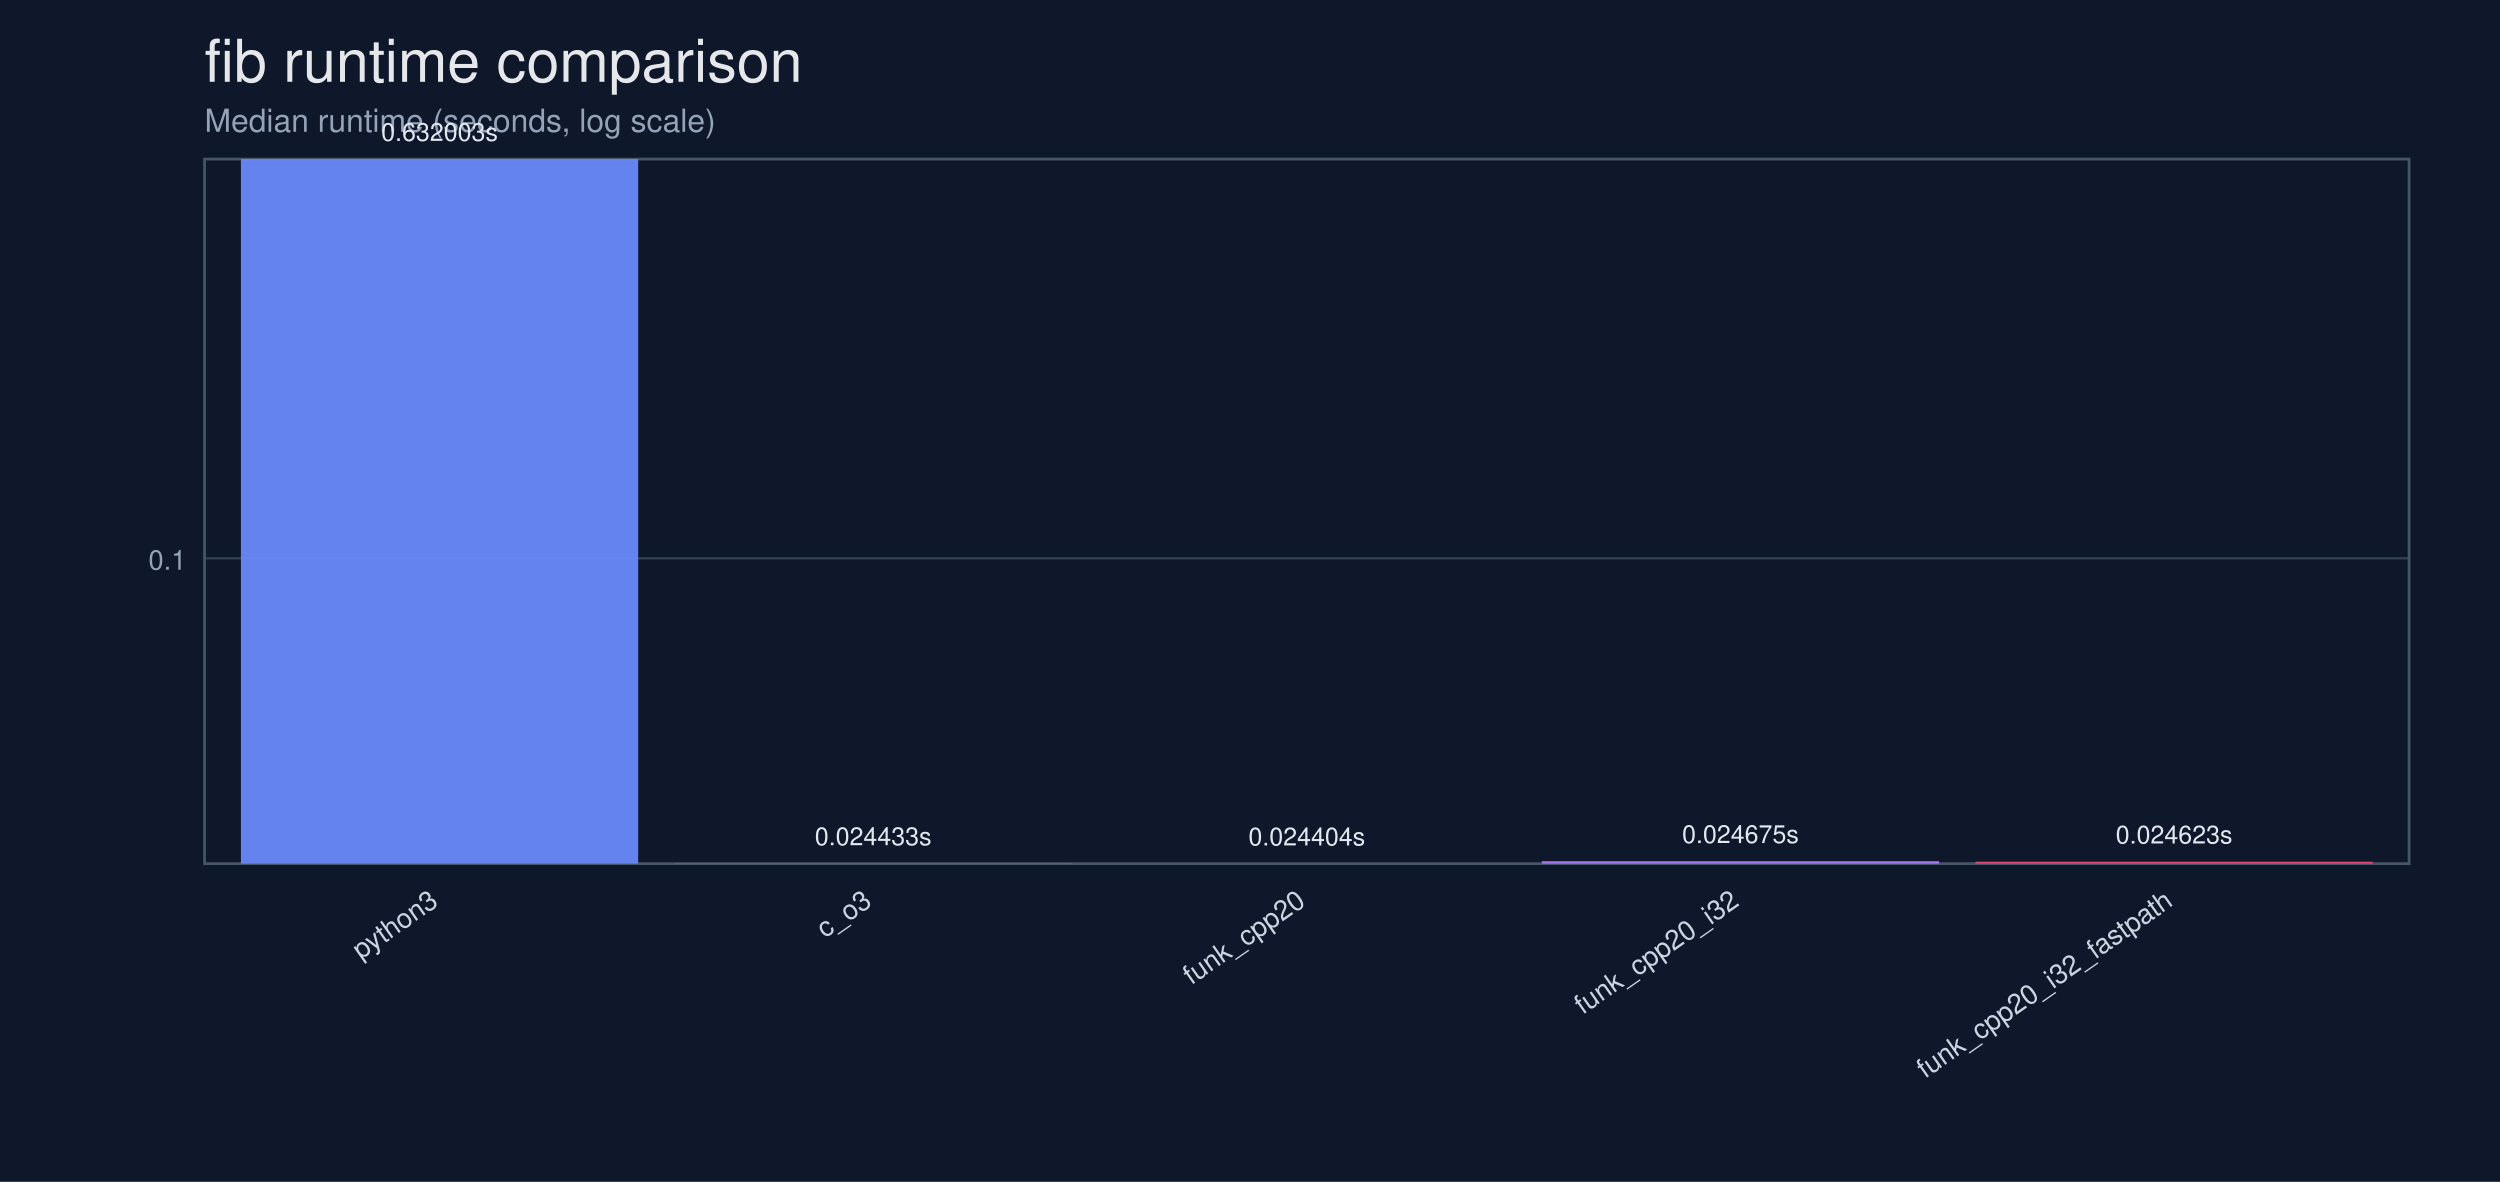
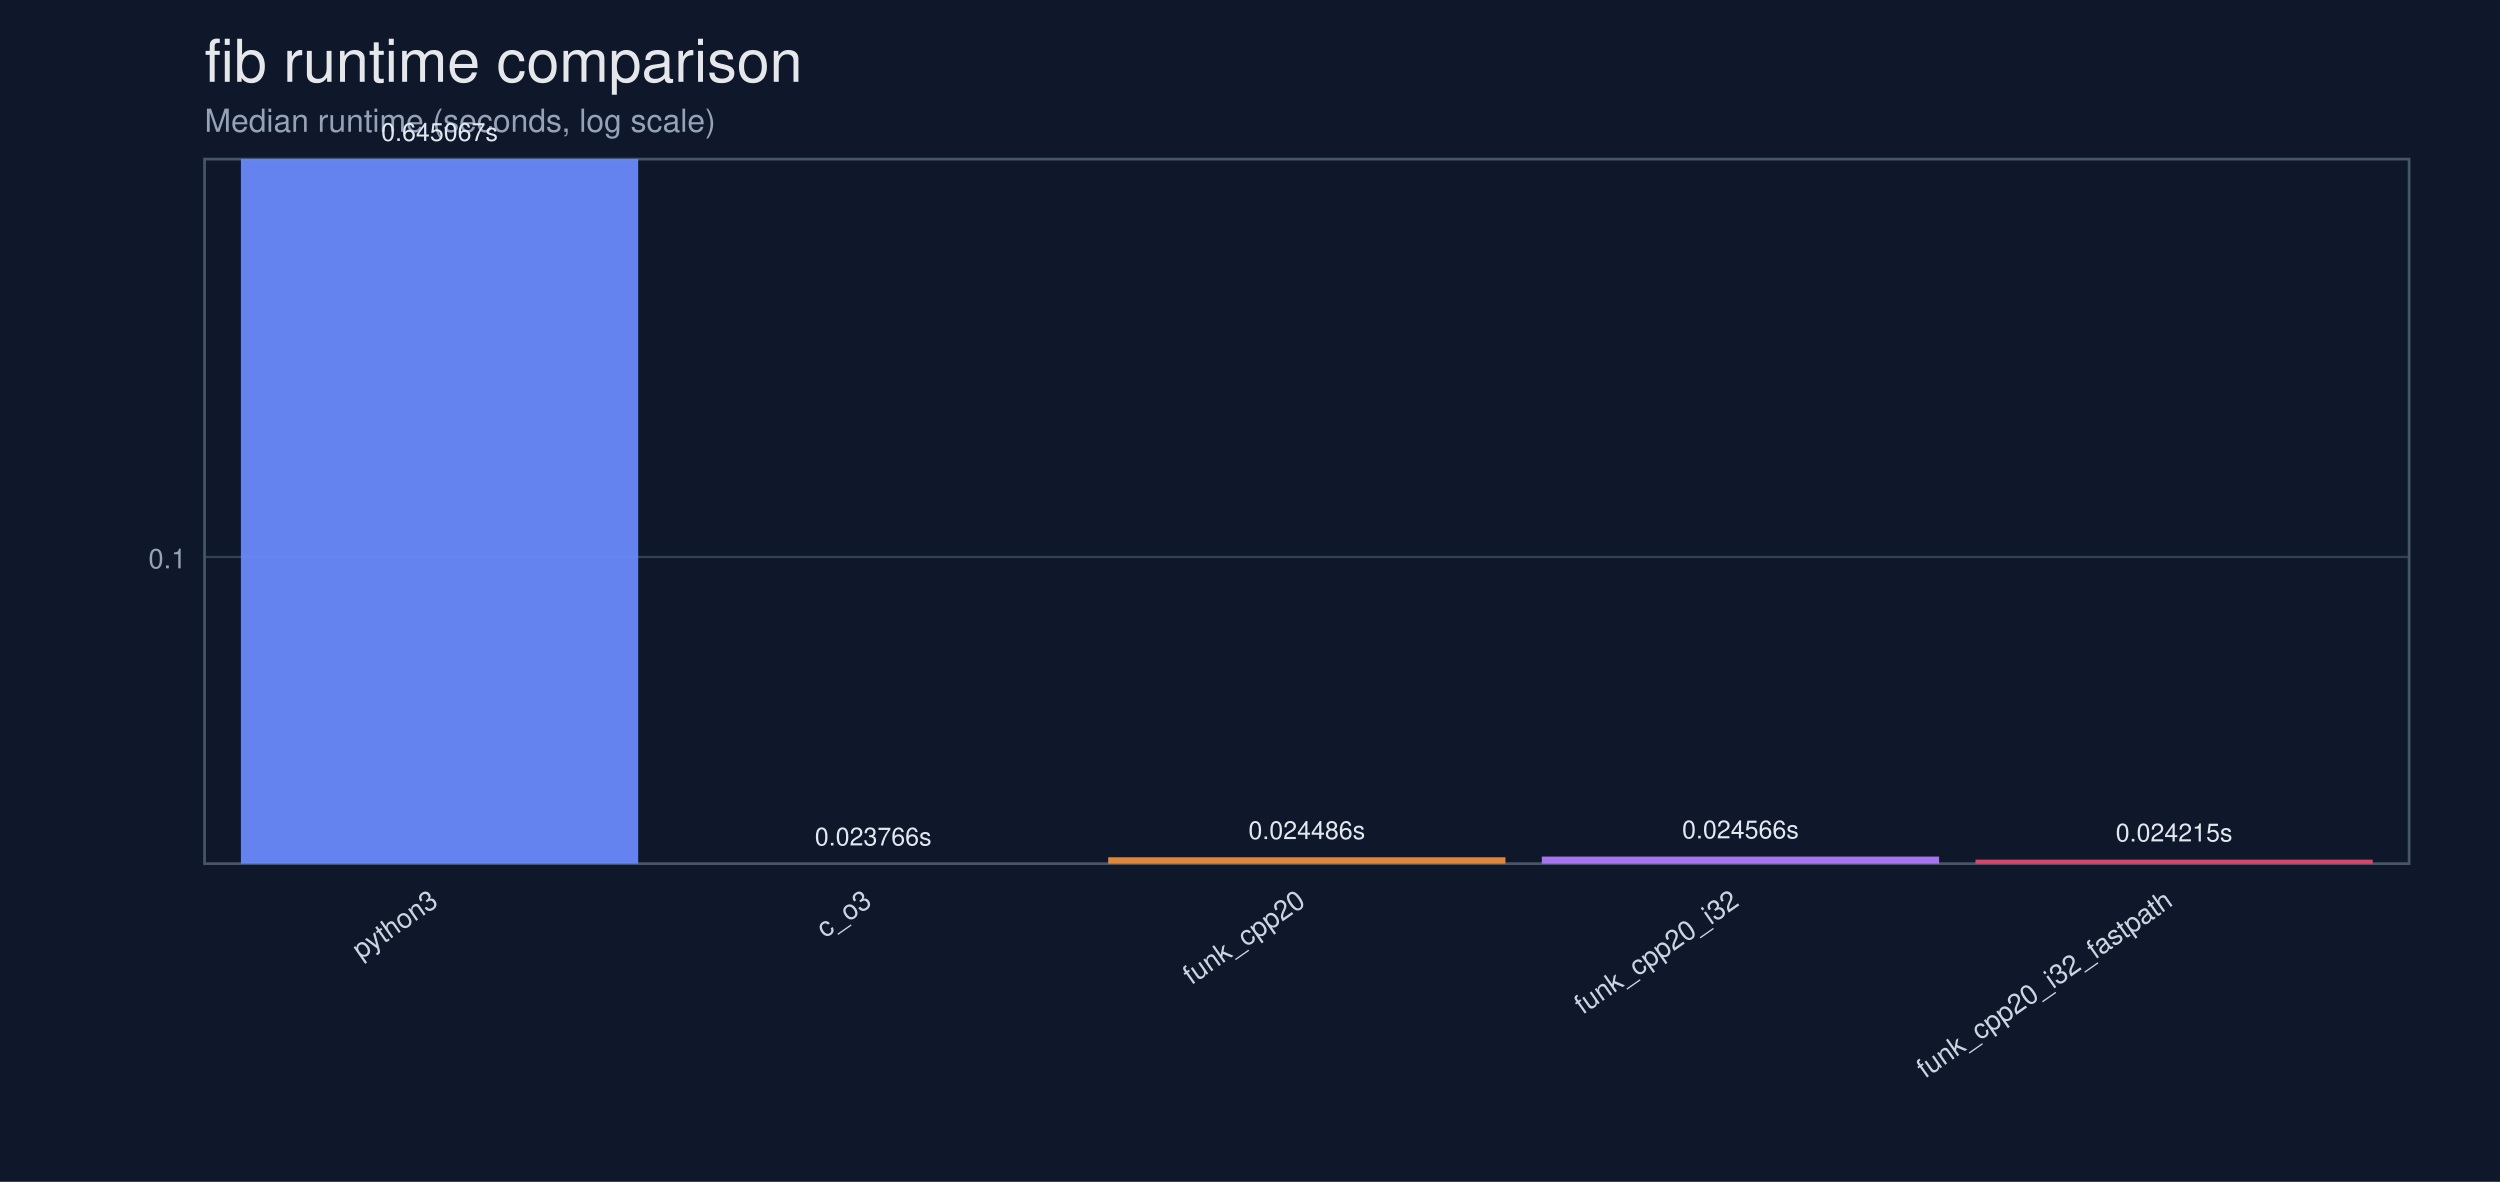
<svg xmlns="http://www.w3.org/2000/svg" width="1100" height="520" viewBox="0 0 1100 520">
  <rect width="100%" height="100%" fill="#0f172a" />
  <text x="90" y="36" fill="#e5e7eb" font-size="26" font-family="Helvetica, Arial">fib runtime comparison</text>
  <text x="90" y="58" fill="#94a3b8" font-size="14" font-family="Helvetica, Arial">Median runtime (seconds, log scale)</text>
-   <line x1="90" y1="245.64" x2="1060" y2="245.64" stroke="#334155" stroke-width="1" />
-   <text x="82" y="250.64" text-anchor="end" fill="#94a3b8" font-size="12" font-family="Helvetica, Arial">0.1</text>
+   <line x1="90" y1="245.06" x2="1060" y2="245.06" stroke="#334155" stroke-width="1" />
+   <text x="82" y="250.06" text-anchor="end" fill="#94a3b8" font-size="12" font-family="Helvetica, Arial">0.1</text>
  <rect x="90" y="70" width="970" height="310" fill="none" stroke="#475569" stroke-width="1.2" />
  <rect x="106.00" y="70.00" width="174.80" height="310.00" fill="#6c8cff" opacity="0.92" />
-   <text x="193.40" y="62.00" text-anchor="middle" fill="#e2e8f0" font-size="11" font-family="Helvetica, Arial">0.632003s</text>
+   <text x="193.40" y="62.00" text-anchor="middle" fill="#e2e8f0" font-size="11" font-family="Helvetica, Arial">0.645067s</text>
  <text x="193.40" y="398.00" text-anchor="end" transform="rotate(-35 193.40,398.00)" fill="#cbd5e1" font-size="12" font-family="Helvetica, Arial">python3</text>
-   <rect x="296.80" y="379.89" width="174.80" height="0.11" fill="#46b3a9" opacity="0.92" />
-   <text x="384.20" y="371.89" text-anchor="middle" fill="#e2e8f0" font-size="11" font-family="Helvetica, Arial">0.024433s</text>
+   <rect x="296.80" y="380.00" width="174.80" height="0.00" fill="#46b3a9" opacity="0.92" />
+   <text x="384.20" y="372.00" text-anchor="middle" fill="#e2e8f0" font-size="11" font-family="Helvetica, Arial">0.023766s</text>
  <text x="384.20" y="398.00" text-anchor="end" transform="rotate(-35 384.20,398.00)" fill="#cbd5e1" font-size="12" font-family="Helvetica, Arial">c_o3</text>
-   <rect x="487.60" y="380.00" width="174.80" height="0.00" fill="#f28f3b" opacity="0.92" />
-   <text x="575.00" y="372.00" text-anchor="middle" fill="#e2e8f0" font-size="11" font-family="Helvetica, Arial">0.024404s</text>
+   <rect x="487.60" y="377.20" width="174.80" height="2.80" fill="#f28f3b" opacity="0.92" />
+   <text x="575.00" y="369.20" text-anchor="middle" fill="#e2e8f0" font-size="11" font-family="Helvetica, Arial">0.024486s</text>
  <text x="575.00" y="398.00" text-anchor="end" transform="rotate(-35 575.00,398.00)" fill="#cbd5e1" font-size="12" font-family="Helvetica, Arial">funk_cpp20</text>
-   <rect x="678.40" y="378.95" width="174.80" height="1.05" fill="#b27cff" opacity="0.92" />
-   <text x="765.80" y="370.95" text-anchor="middle" fill="#e2e8f0" font-size="11" font-family="Helvetica, Arial">0.024675s</text>
+   <rect x="678.40" y="376.89" width="174.80" height="3.11" fill="#b27cff" opacity="0.92" />
+   <text x="765.80" y="368.89" text-anchor="middle" fill="#e2e8f0" font-size="11" font-family="Helvetica, Arial">0.024566s</text>
  <text x="765.80" y="398.00" text-anchor="end" transform="rotate(-35 765.80,398.00)" fill="#cbd5e1" font-size="12" font-family="Helvetica, Arial">funk_cpp20_i32</text>
-   <rect x="869.20" y="379.15" width="174.80" height="0.85" fill="#ef476f" opacity="0.92" />
-   <text x="956.60" y="371.15" text-anchor="middle" fill="#e2e8f0" font-size="11" font-family="Helvetica, Arial">0.024623s</text>
+   <rect x="869.20" y="378.24" width="174.80" height="1.76" fill="#ef476f" opacity="0.92" />
+   <text x="956.60" y="370.24" text-anchor="middle" fill="#e2e8f0" font-size="11" font-family="Helvetica, Arial">0.024215s</text>
  <text x="956.60" y="398.00" text-anchor="end" transform="rotate(-35 956.60,398.00)" fill="#cbd5e1" font-size="12" font-family="Helvetica, Arial">funk_cpp20_i32_fastpath</text>
</svg>
